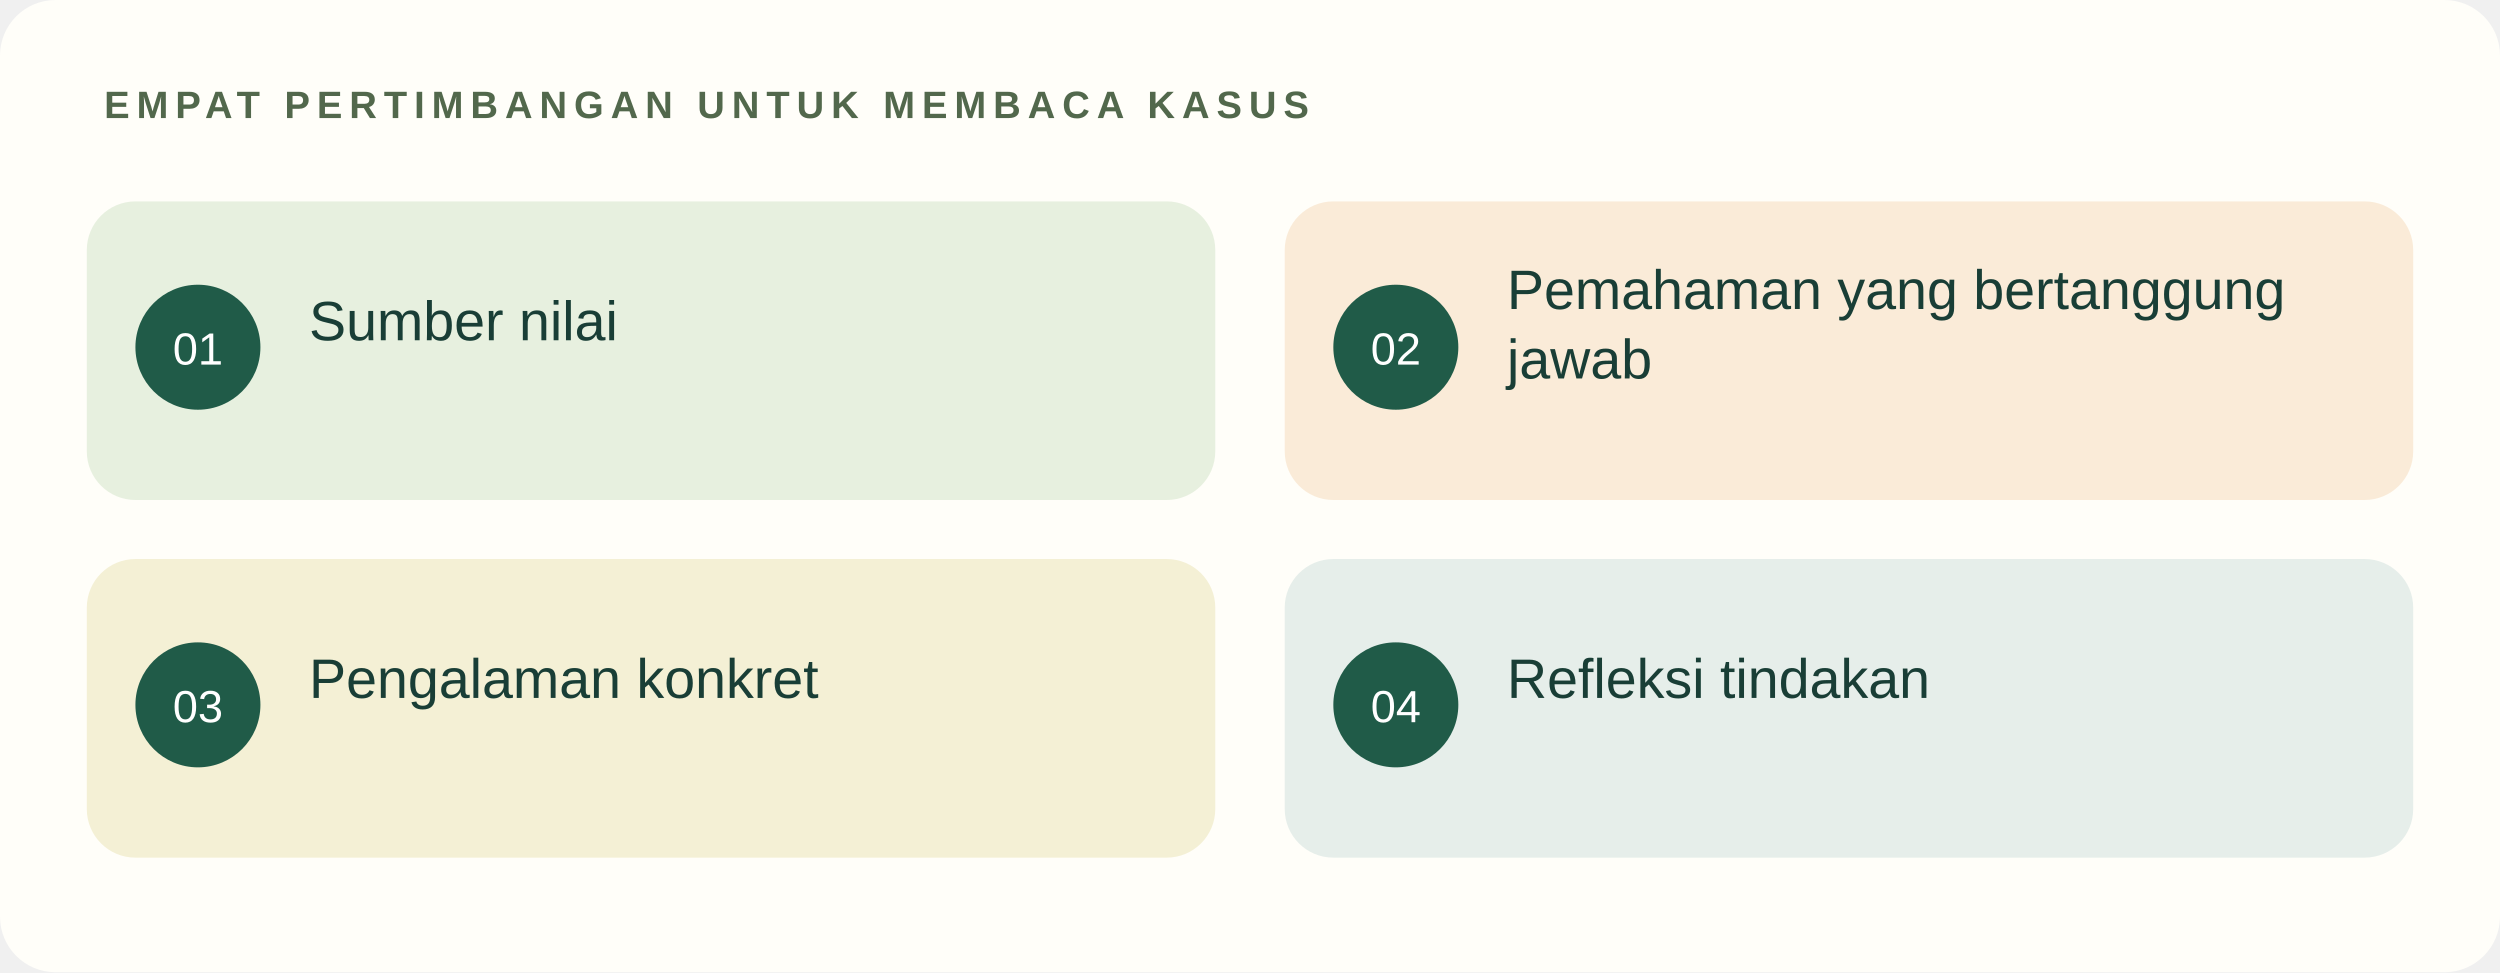
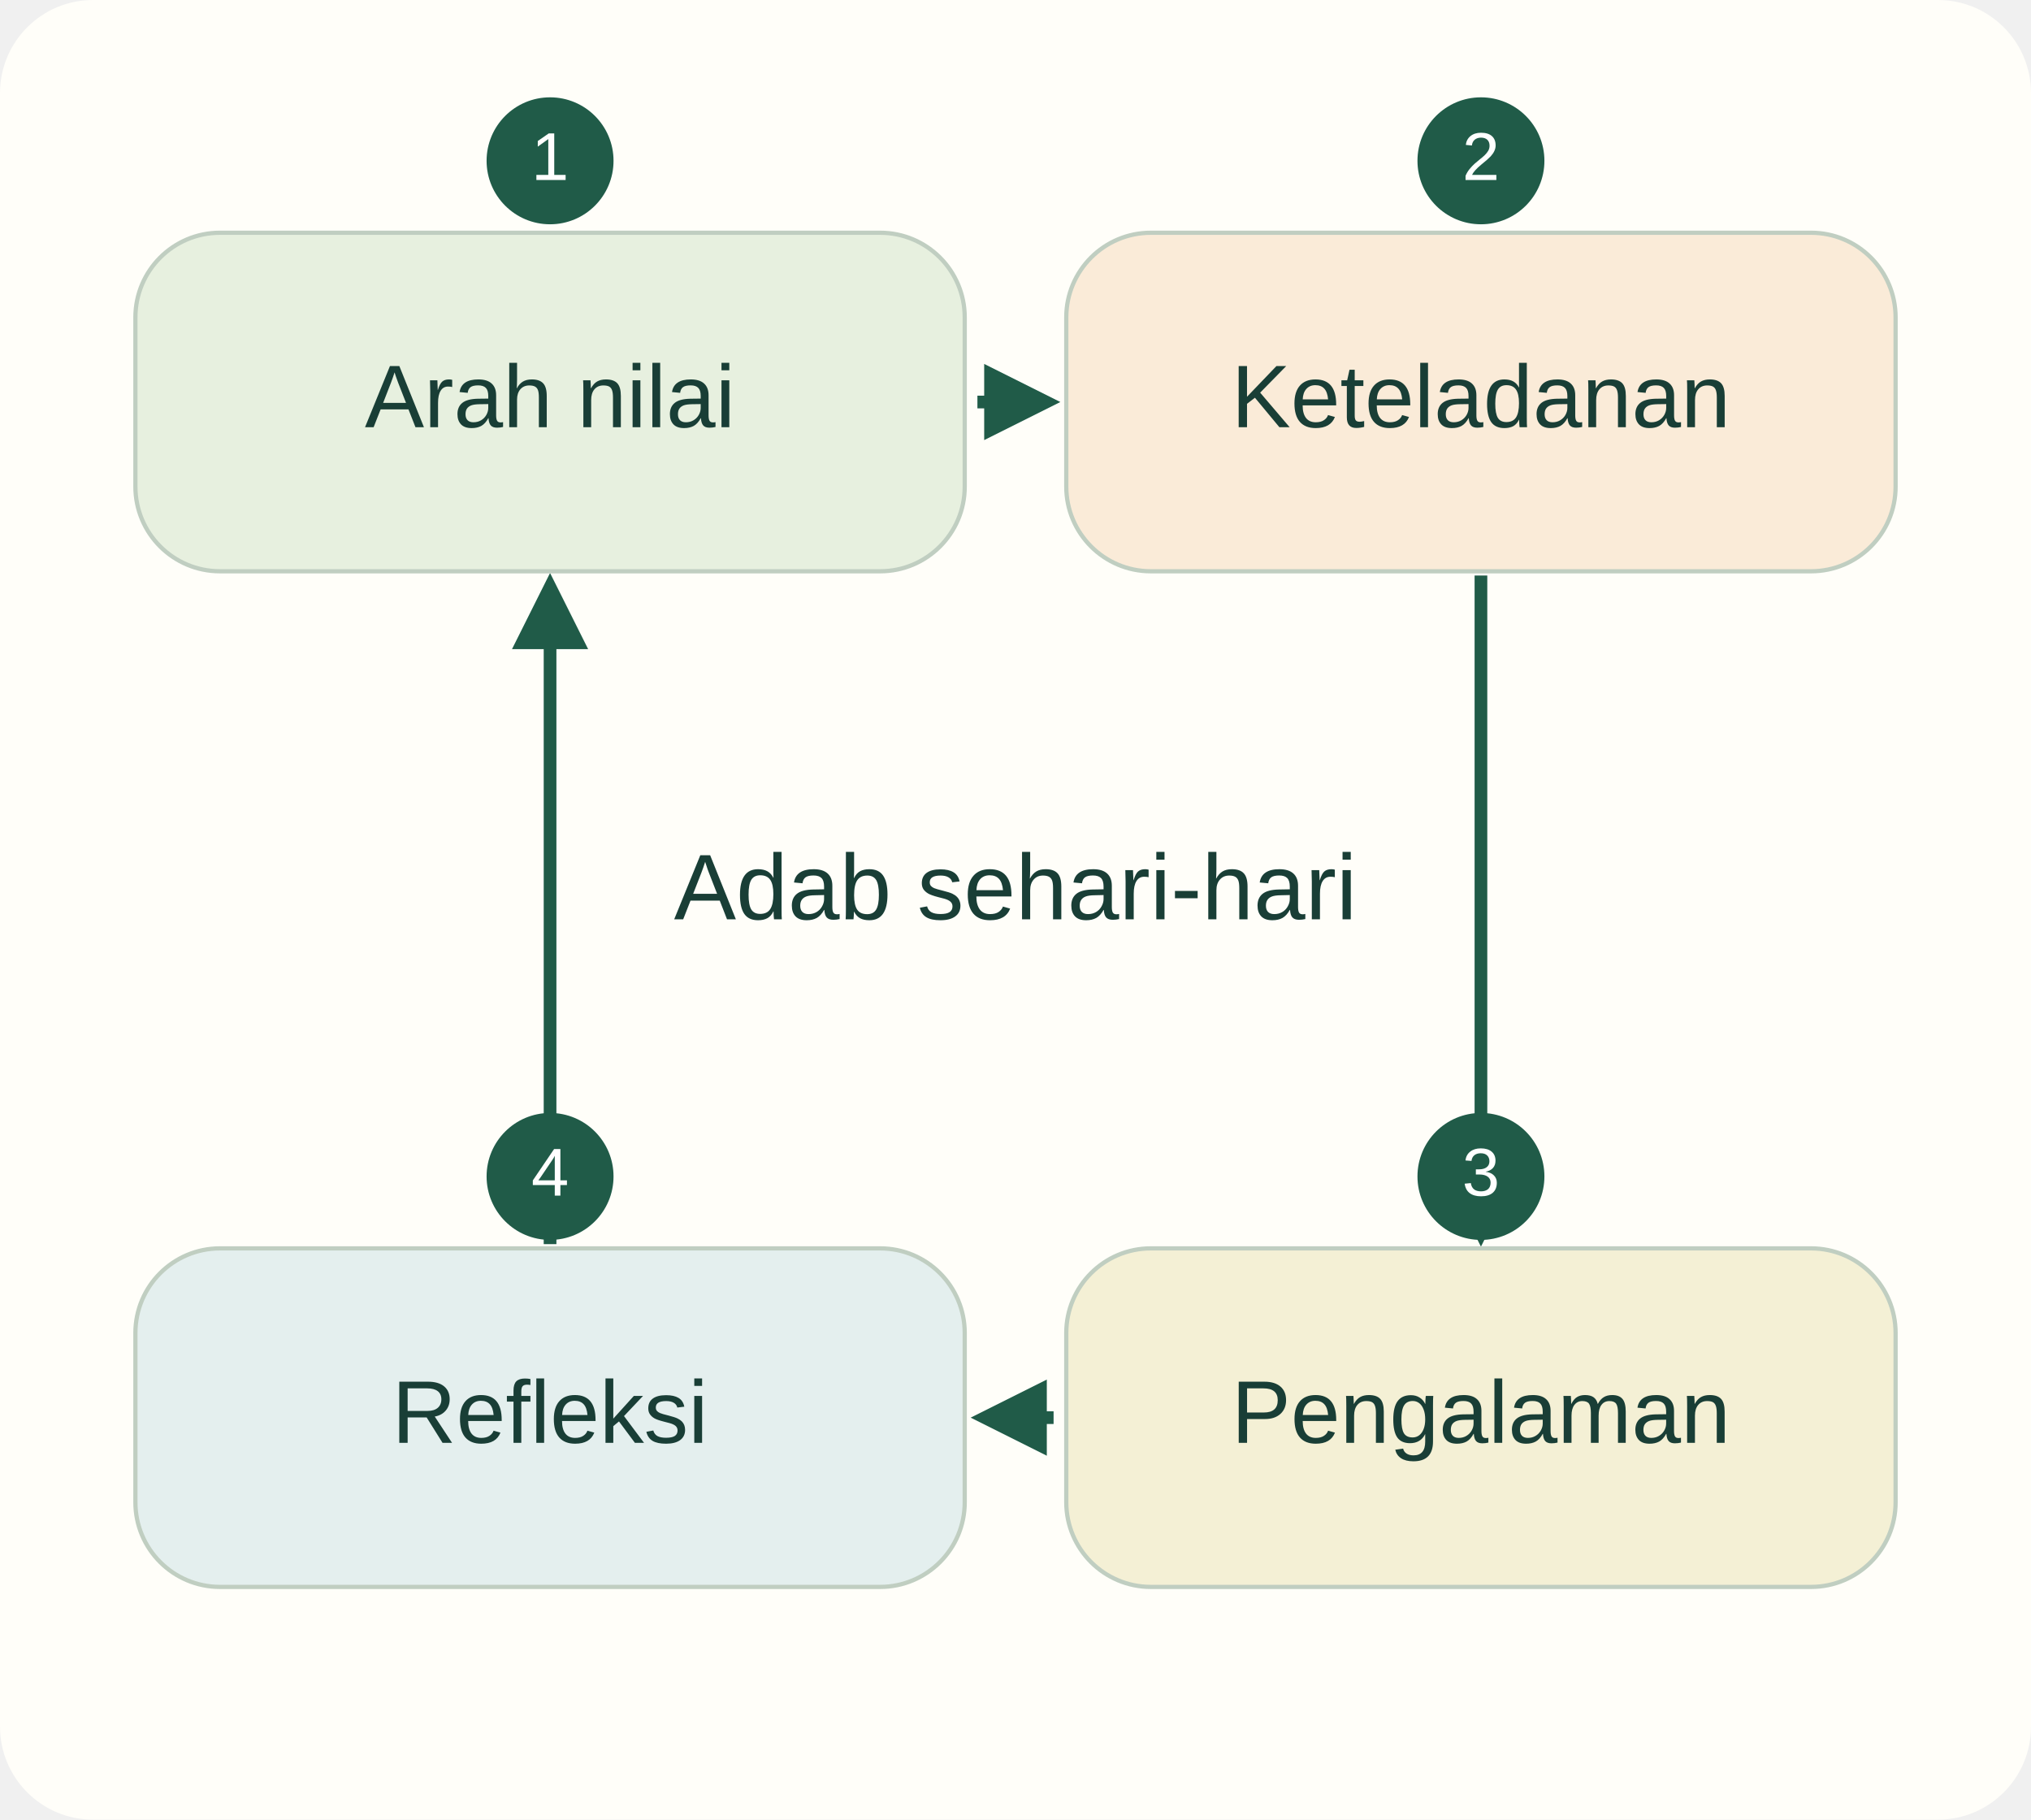
- <svg xmlns="http://www.w3.org/2000/svg" viewBox="0 0 720 280" role="img">
-   <rect width="720" height="280" rx="16" fill="#fffef9" />
-   <text x="30" y="34" font-family="Arial,sans-serif" font-size="11" font-weight="bold" letter-spacing="2" fill="#52684c">EMPAT PERTIMBANGAN UNTUK MEMBACA KASUS</text>
-   <rect x="25" y="58" width="325" height="86" rx="14" fill="#e7f0df" />
-   <circle cx="57" cy="100" r="18" fill="#205b48" />
-   <text x="57" y="105" text-anchor="middle" font-family="Arial" font-size="13" fill="white">01</text>
-   <text x="89" y="98" font-family="Arial,sans-serif" font-size="16" fill="#193e36">Sumber nilai</text>
-   <rect x="370" y="58" width="325" height="86" rx="14" fill="#faebd8" />
-   <circle cx="402" cy="100" r="18" fill="#205b48" />
-   <text x="402" y="105" text-anchor="middle" font-family="Arial" font-size="13" fill="white">02</text>
-   <text x="434" y="89" font-family="Arial,sans-serif" font-size="16" fill="#193e36">Pemahaman yang bertanggung</text>
-   <text x="434" y="109" font-family="Arial,sans-serif" font-size="16" fill="#193e36">jawab</text>
-   <rect x="25" y="161" width="325" height="86" rx="14" fill="#f4f0d5" />
-   <circle cx="57" cy="203" r="18" fill="#205b48" />
-   <text x="57" y="208" text-anchor="middle" font-family="Arial" font-size="13" fill="white">03</text>
-   <text x="89" y="201" font-family="Arial,sans-serif" font-size="16" fill="#193e36">Pengalaman konkret</text>
-   <rect x="370" y="161" width="325" height="86" rx="14" fill="#e6eeea" />
-   <circle cx="402" cy="203" r="18" fill="#205b48" />
-   <text x="402" y="208" text-anchor="middle" font-family="Arial" font-size="13" fill="white">04</text>
-   <text x="434" y="201" font-family="Arial,sans-serif" font-size="16" fill="#193e36">Refleksi tindakan</text>
+ <svg xmlns="http://www.w3.org/2000/svg" viewBox="0 0 480 430" role="img" aria-labelledby="title desc">
+   <defs>
+     <marker id="arrow" viewBox="0 0 10 10" refX="8" refY="5" markerWidth="6" markerHeight="6" orient="auto-start-reverse">
+       <path d="M0 0 L10 5 L0 10" fill="#205b48" />
+     </marker>
+   </defs>
+   <rect width="480" height="430" rx="22" fill="#fffef9" />
+   <path d="M231,95 L247,95" fill="none" stroke="#205b48" stroke-width="3" marker-end="url(#arrow)" />
+   <path d="M350,136 L350,291" fill="none" stroke="#205b48" stroke-width="3" marker-end="url(#arrow)" />
+   <path d="M249,335 L233,335" fill="none" stroke="#205b48" stroke-width="3" marker-end="url(#arrow)" />
+   <path d="M130,294 L130,139" fill="none" stroke="#205b48" stroke-width="3" marker-end="url(#arrow)" />
+   <rect x="32.0" y="55.0" width="196" height="80" rx="20" fill="#e7f0df" stroke="#c0cec1" />
+   <text x="130" y="95.0" text-anchor="middle" dominant-baseline="middle" font-family="Arial,sans-serif" font-size="21" fill="#193e36">Arah nilai</text>
+   <circle cx="130" cy="38" r="15" fill="#205b48" />
+   <text x="130" y="38.0" text-anchor="middle" dominant-baseline="middle" font-family="Arial,sans-serif" font-size="16" fill="white">1</text>
+   <rect x="252.0" y="55.0" width="196" height="80" rx="20" fill="#faebd8" stroke="#c0cec1" />
+   <text x="350" y="95.0" text-anchor="middle" dominant-baseline="middle" font-family="Arial,sans-serif" font-size="21" fill="#193e36">Keteladanan</text>
+   <circle cx="350" cy="38" r="15" fill="#205b48" />
+   <text x="350" y="38.0" text-anchor="middle" dominant-baseline="middle" font-family="Arial,sans-serif" font-size="16" fill="white">2</text>
+   <rect x="252.0" y="295.0" width="196" height="80" rx="20" fill="#f4f0d5" stroke="#c0cec1" />
+   <text x="350" y="335.0" text-anchor="middle" dominant-baseline="middle" font-family="Arial,sans-serif" font-size="21" fill="#193e36">Pengalaman</text>
+   <circle cx="350" cy="278" r="15" fill="#205b48" />
+   <text x="350" y="278.0" text-anchor="middle" dominant-baseline="middle" font-family="Arial,sans-serif" font-size="16" fill="white">3</text>
+   <rect x="32.0" y="295.0" width="196" height="80" rx="20" fill="#e4efee" stroke="#c0cec1" />
+   <text x="130" y="335.0" text-anchor="middle" dominant-baseline="middle" font-family="Arial,sans-serif" font-size="21" fill="#193e36">Refleksi</text>
+   <circle cx="130" cy="278" r="15" fill="#205b48" />
+   <text x="130" y="278.0" text-anchor="middle" dominant-baseline="middle" font-family="Arial,sans-serif" font-size="16" fill="white">4</text>
+   <text x="240" y="211.0" text-anchor="middle" dominant-baseline="middle" font-family="Arial,sans-serif" font-size="22" fill="#193e36">Adab sehari-hari</text>
</svg>
